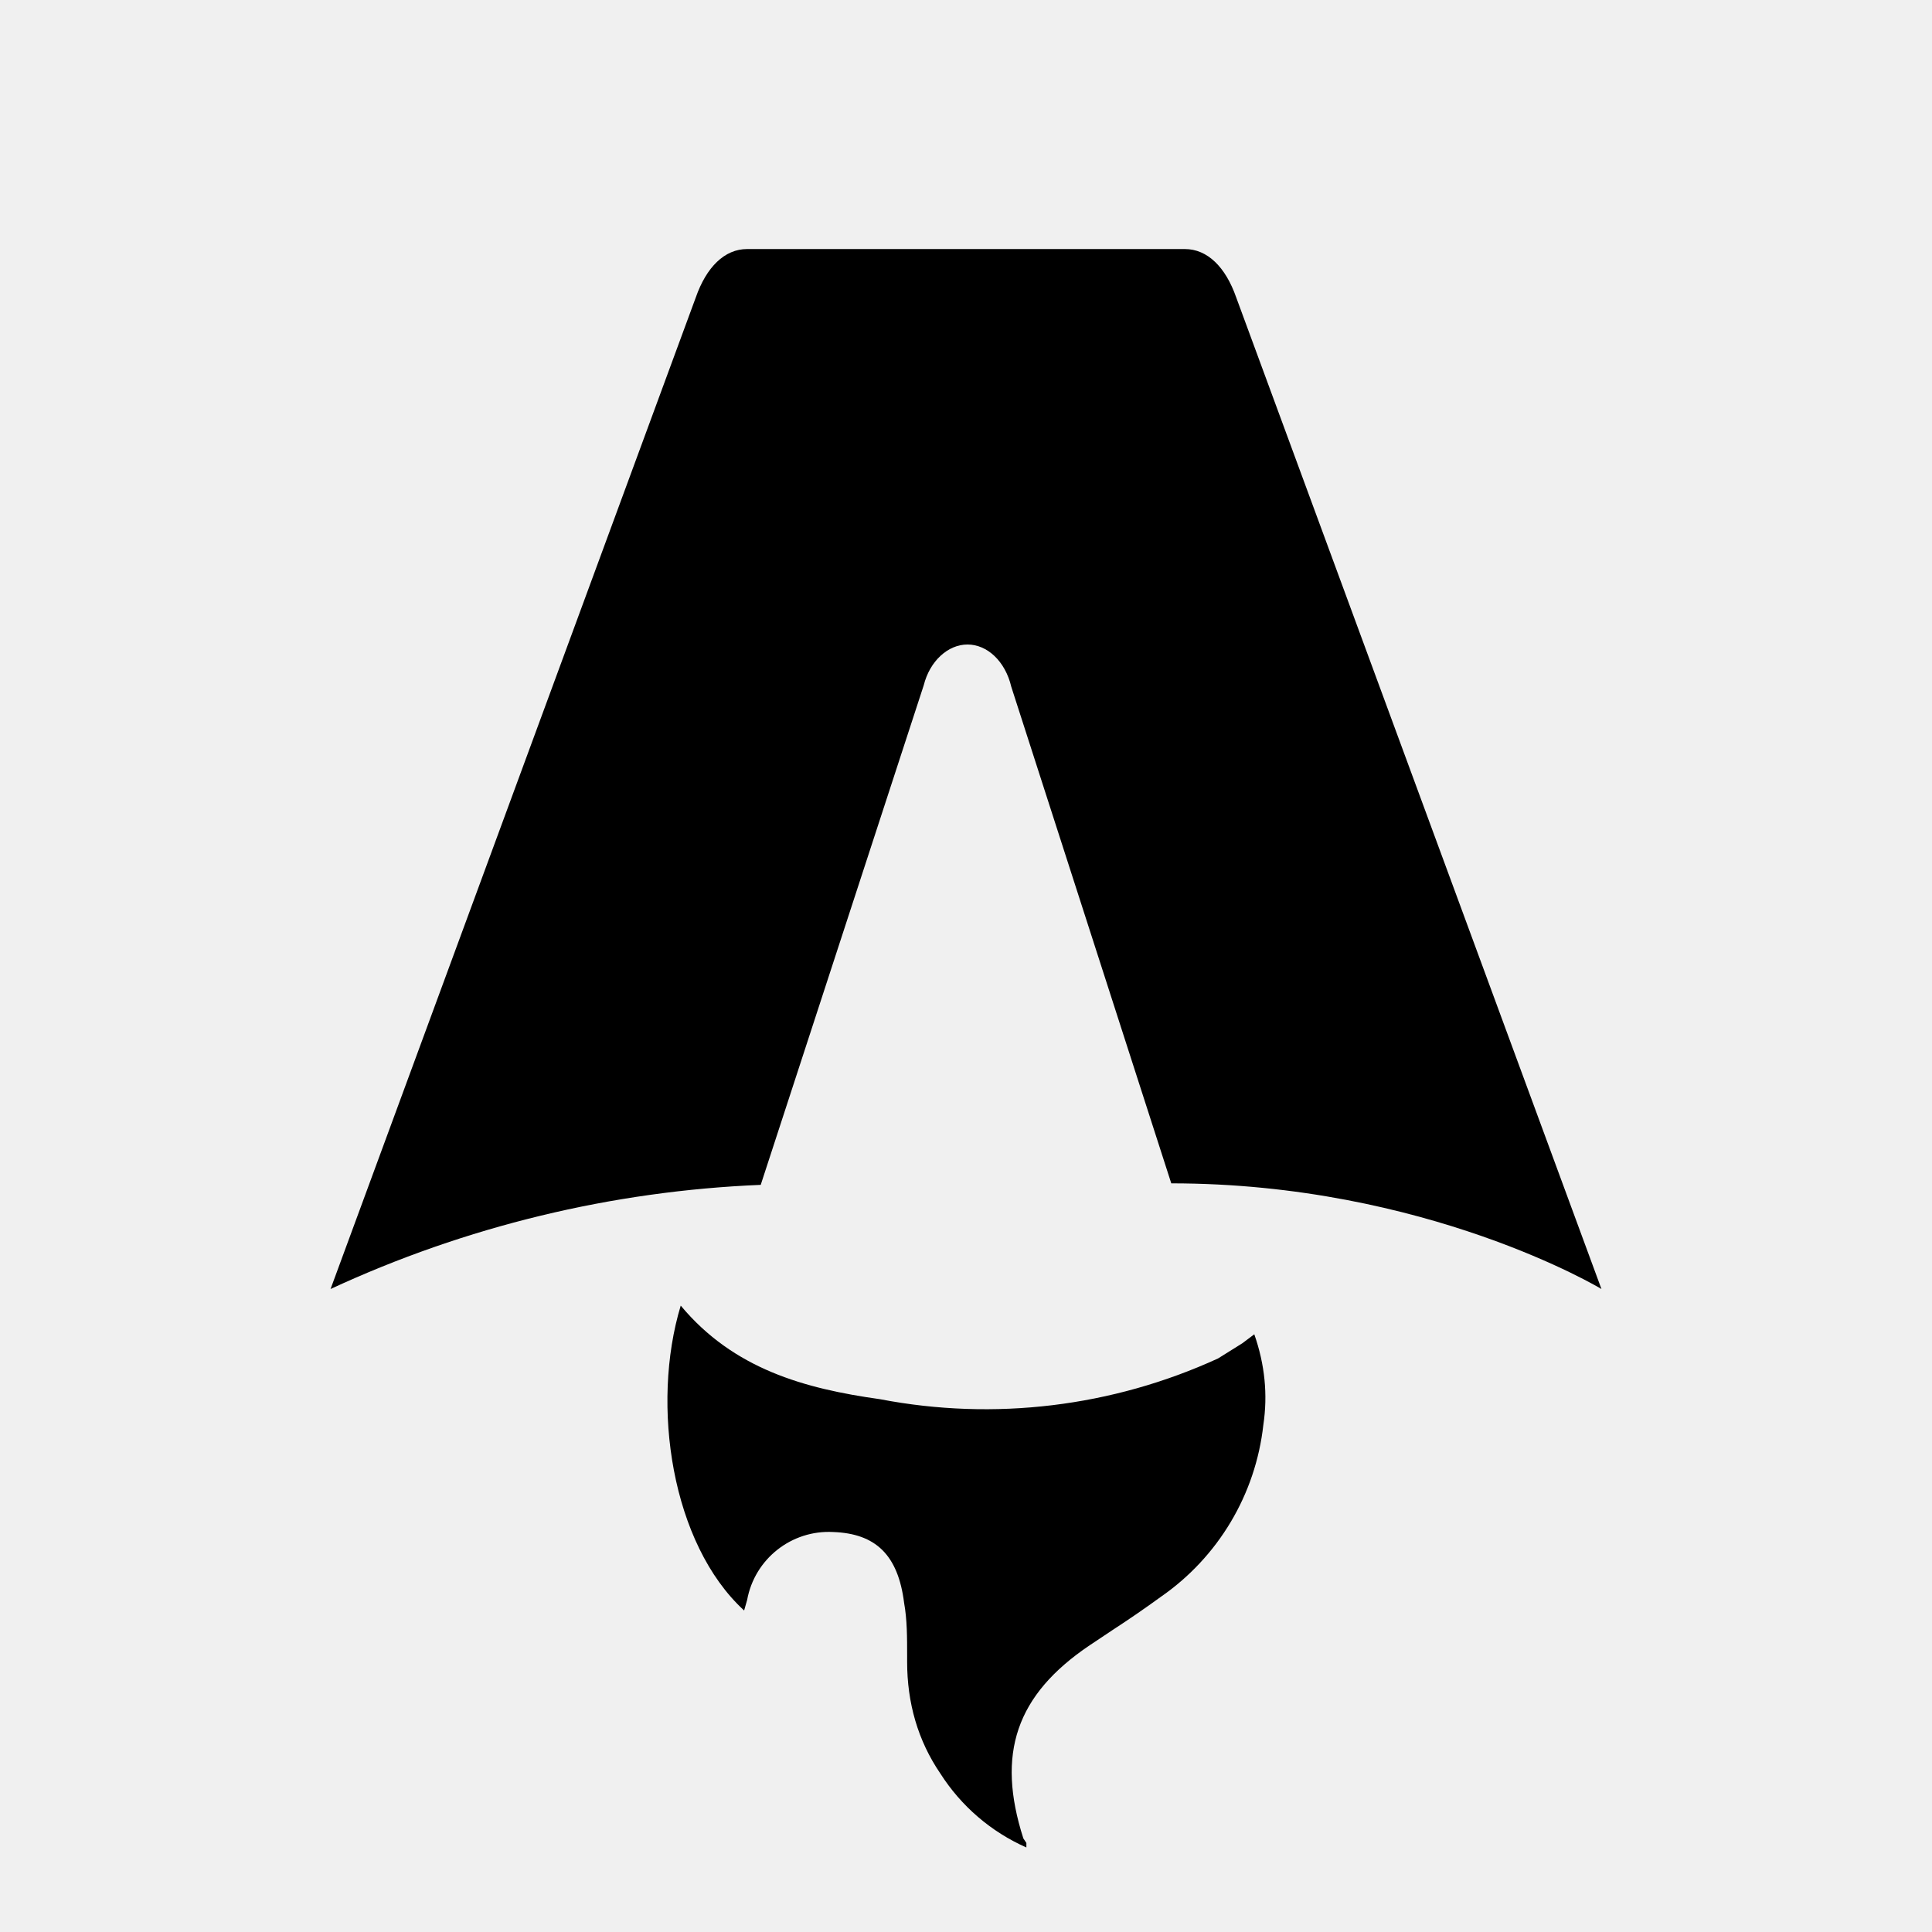
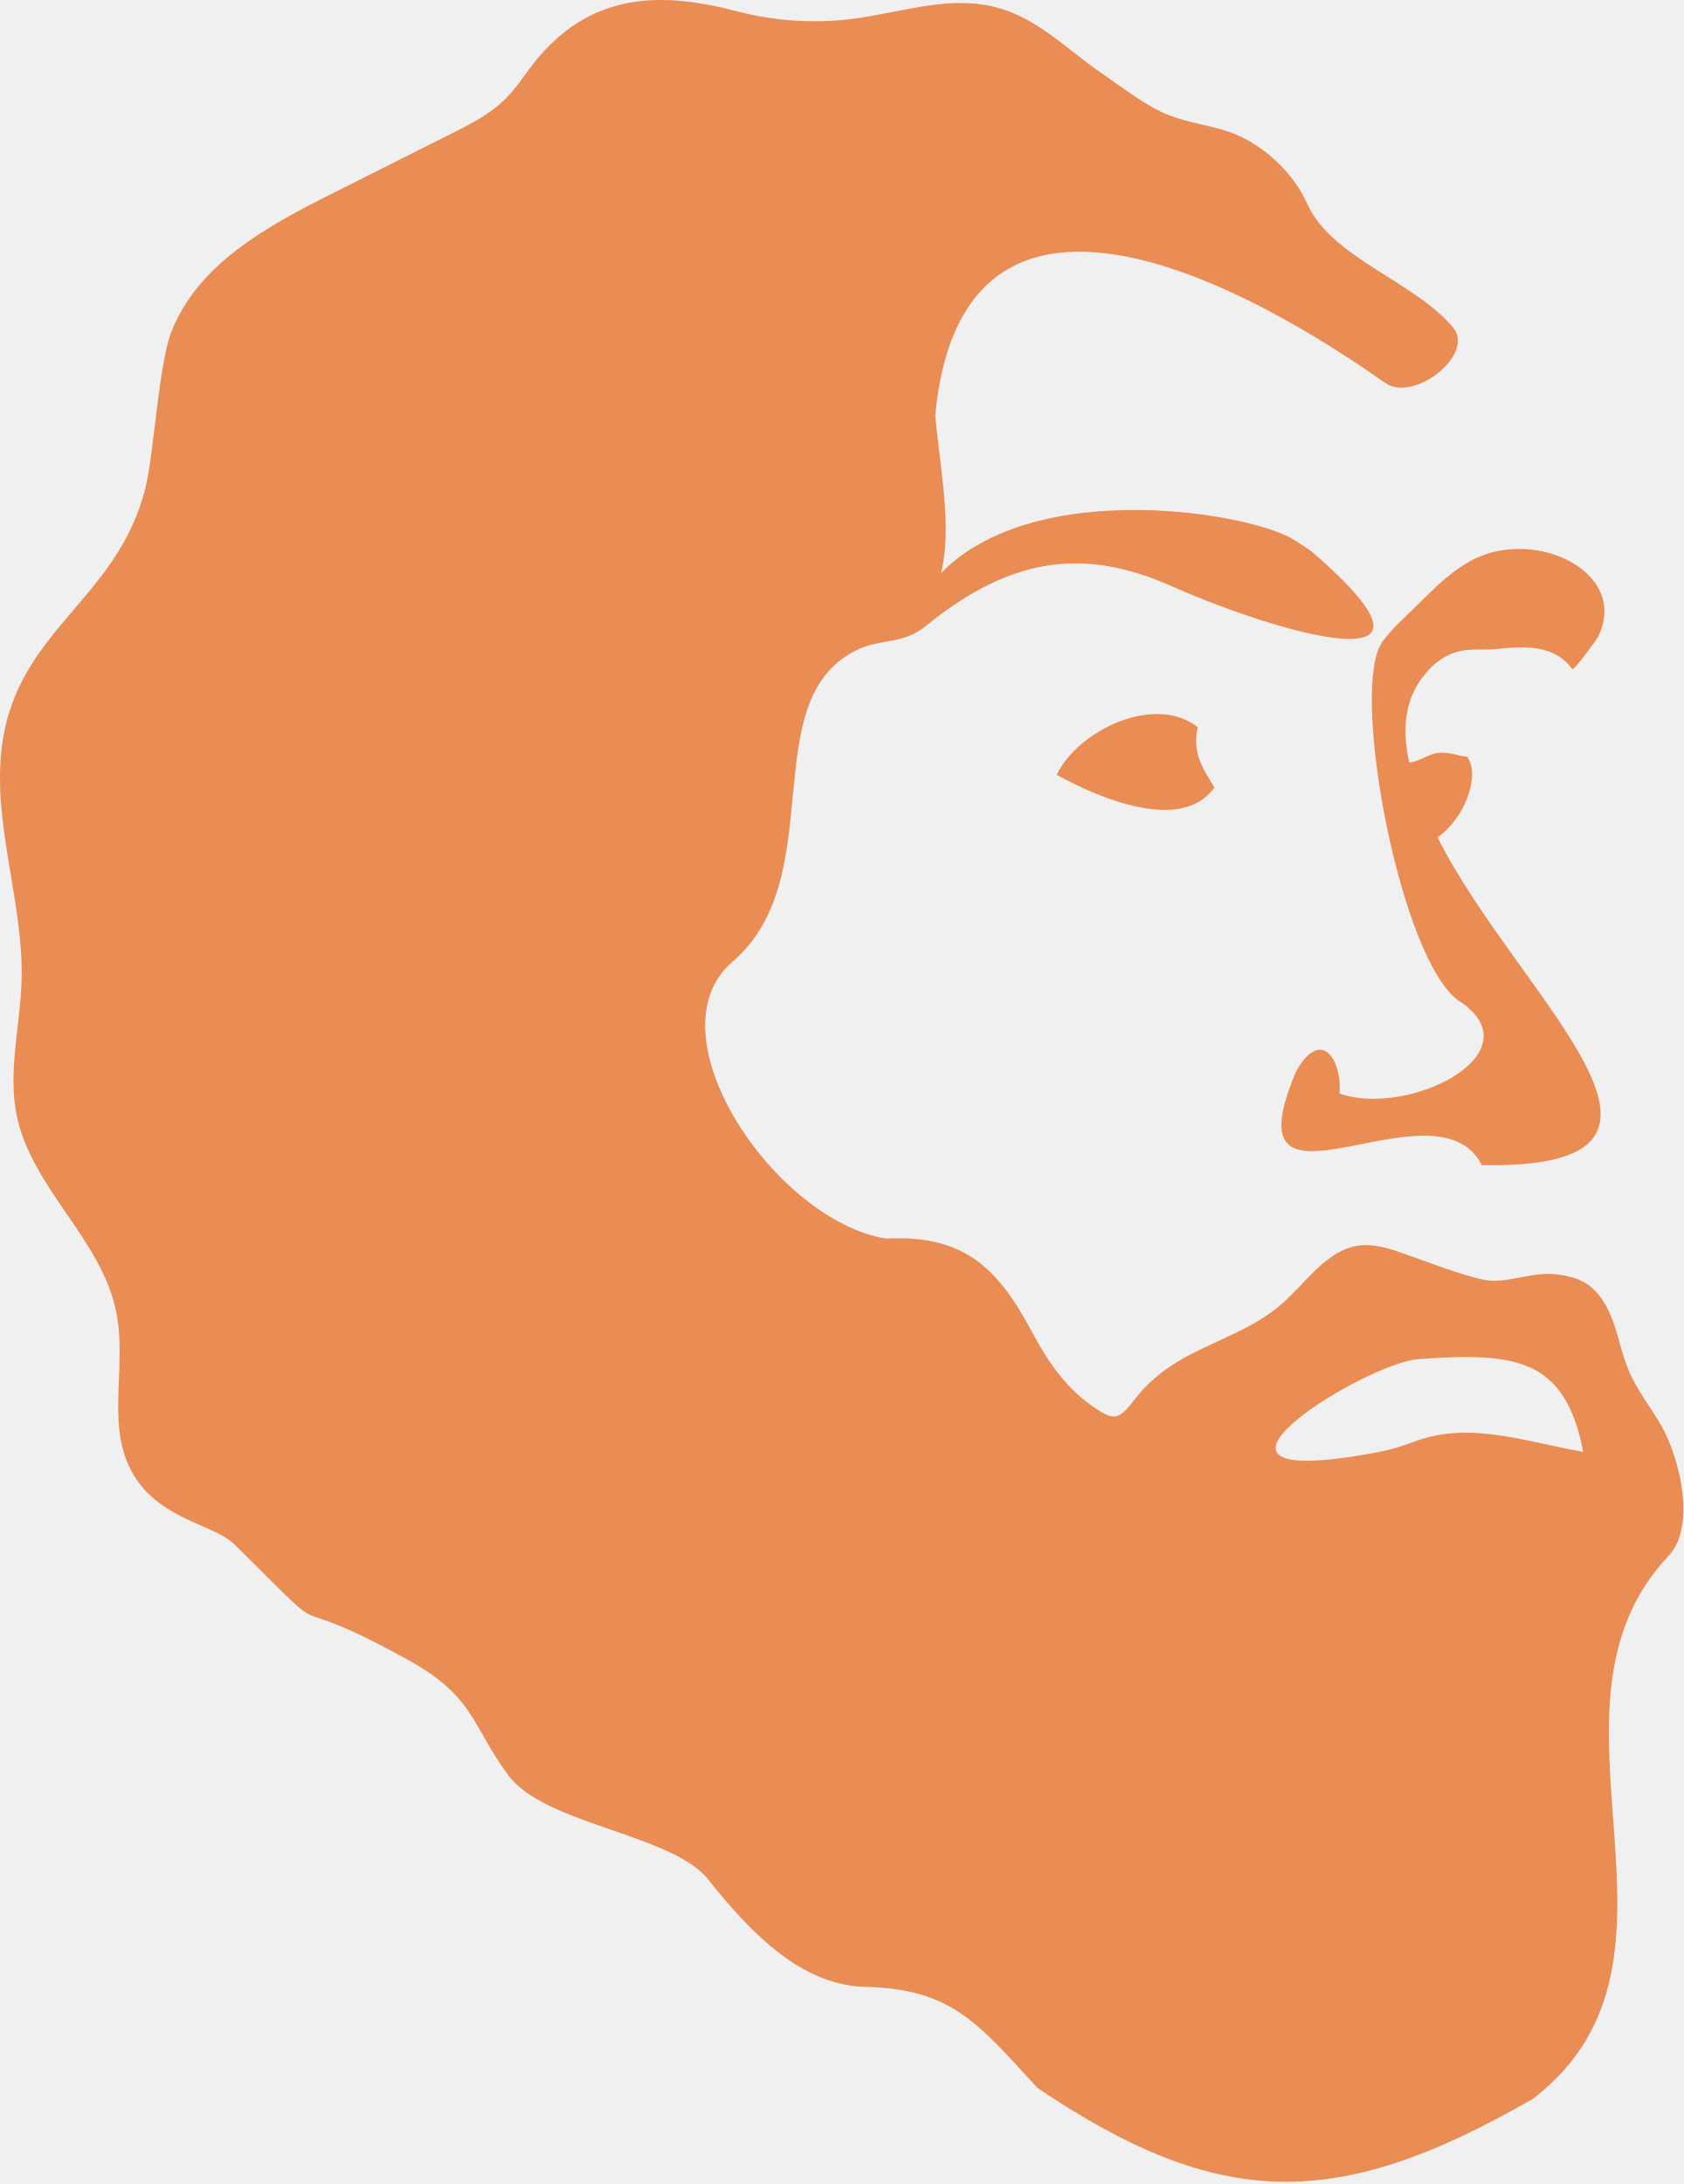
- <svg xmlns="http://www.w3.org/2000/svg" fill="none" viewBox="0 0 128 128">
-   <path d="M50.4 78.5a75.1 75.1 0 0 0-28.5 6.9l24.2-65.7c.7-2 1.9-3.2 3.4-3.2h29c1.5 0 2.7 1.2 3.4 3.2l24.2 65.7s-11.6-7-28.5-7L67 45.5c-.4-1.7-1.6-2.8-2.9-2.8-1.3 0-2.5 1.1-2.9 2.7L50.4 78.5Zm-1.1 28.2Zm-4.2-20.2c-2 6.6-.6 15.8 4.2 20.2a17.5 17.5 0 0 1 .2-.7 5.5 5.5 0 0 1 5.7-4.5c2.8.1 4.3 1.5 4.7 4.7.2 1.1.2 2.3.2 3.5v.4c0 2.7.7 5.2 2.2 7.4a13 13 0 0 0 5.7 4.9v-.3l-.2-.3c-1.8-5.6-.5-9.5 4.4-12.8l1.5-1a73 73 0 0 0 3.2-2.2 16 16 0 0 0 6.8-11.4c.3-2 .1-4-.6-6l-.8.6-1.6 1a37 37 0 0 1-22.4 2.7c-5-.7-9.7-2-13.2-6.2Z" />
-   <style>
-         path { fill: #000; }
-         @media (prefers-color-scheme: dark) {
-             path { fill: #FFF; }
-         }
-     </style>
+ <svg xmlns="http://www.w3.org/2000/svg" width="175" height="227" viewBox="0 0 175 227" fill="none">
+   <path d="M124.552 75.434C123.889 78.176 124.953 79.731 126.248 81.849C122.824 86.667 114.102 82.887 109.852 80.533C112.112 75.847 120.096 72.084 124.524 75.591L124.552 75.434Z" fill="#EA8D55" />
+   <path d="M147.943 70.331H147.971C148.014 70.269 148.066 70.194 148.118 70.128L147.947 70.331H147.943Z" fill="#EA8D55" />
+   <path d="M143.201 67.78C143.265 67.589 143.336 67.415 143.408 67.253C143.317 67.415 143.233 67.597 143.201 67.78Z" fill="#EA8D55" />
+   <path d="M154.044 121.102C180.314 121.594 157.793 103.698 149.444 87.038C152.145 85.172 153.964 80.743 152.53 78.646C151.724 78.646 150.727 78.091 149.404 78.269C148.495 78.389 147.279 79.274 146.489 79.237C145.762 75.908 146.016 72.897 147.839 70.444L147.943 70.324L148.113 70.121C149.003 68.938 150.334 67.987 151.76 67.677C152.979 67.412 154.385 67.569 155.648 67.445C158.401 67.176 161.59 66.953 163.433 69.542C163.608 69.77 165.975 66.506 166.162 66.122C166.623 65.158 166.881 64.087 166.762 63.007C166.539 60.935 165.01 59.359 163.322 58.412C160.931 57.08 158.008 56.741 155.378 57.345C151.597 58.205 148.967 61.361 146.219 63.975C145.44 64.716 144.654 65.468 144.006 66.329V66.337C143.784 66.63 143.585 66.928 143.403 67.247C143.331 67.408 143.26 67.582 143.196 67.772C143.196 67.772 143.192 67.772 143.192 67.78C140.813 74.721 146.096 101.092 152.042 104.273C159.453 109.658 146.278 116.151 139.256 113.661C139.522 110.113 137.302 106.688 134.716 111.416C127.332 128.861 149.245 111.631 154.04 121.098L154.044 121.102Z" fill="#EA8D55" />
+   <path d="M143.407 67.251C143.586 66.932 143.789 66.634 144.003 66.34C143.801 66.493 143.614 66.799 143.407 67.251Z" fill="#EA8D55" />
+   <path d="M154.969 133.111C154.691 133.094 154.413 133.057 154.143 132.995C151.633 132.424 148.642 131.254 146.159 130.373C144.567 129.806 142.906 129.235 141.238 129.467C137.882 129.934 135.785 133.338 133.179 135.588C130.458 137.942 126.999 139.104 123.829 140.737C121.649 141.862 119.659 143.289 118.11 145.262C116.275 147.595 115.945 147.864 113.335 145.99C110.595 144.021 108.807 141.296 107.215 138.314C103.604 131.555 100.021 128.342 92.109 128.735C80.607 126.898 67.392 107.48 76.154 99.956C86.497 91.097 78.251 72.522 89.293 67.459C91.7 66.355 93.825 67.041 96.34 64.994C106.357 56.817 114.233 57.549 122.062 61.036C131.876 65.412 153.472 72.096 136.432 57.392C136.055 57.053 134.947 56.395 134.72 56.238C130.641 53.355 107.715 49.397 97.825 59.568C98.981 54.981 97.801 49.136 97.221 43.214C99.839 15.196 126.316 27.356 144.011 39.806C146.982 41.878 153.396 36.844 151.057 34.04C147.061 29.25 138.442 26.819 135.92 21.227C134.669 18.451 132.472 16.201 129.914 14.687C127.205 13.087 124.358 13.062 121.557 11.987C119.182 11.072 116.696 9.091 114.579 7.648C110.599 4.935 107.517 1.448 102.587 0.546C98.012 -0.289 93.4 1.332 88.793 1.94C84.737 2.474 80.591 2.213 76.627 1.175C68.953 -0.835 61.847 -0.852 56.06 5.865C54.857 7.267 53.907 8.897 52.609 10.208C50.996 11.842 48.931 12.884 46.905 13.902C42.718 16.003 38.532 18.108 34.346 20.209C27.709 23.543 20.515 27.472 17.775 34.598C16.512 37.886 15.983 47.209 15.137 50.642C12.238 62.388 1.863 65.362 0.227 77.373C-0.889 85.55 2.491 93.727 2.241 101.983C2.098 106.64 0.807 111.338 1.732 115.901C3.269 123.49 10.522 128.739 12.075 136.324C12.83 140.018 12.135 143.852 12.321 147.62C12.834 157.799 21.671 157.832 24.38 160.52C36.24 172.287 27.649 164.375 42.492 172.568C49.395 176.378 49.093 179.517 52.867 184.551C56.64 189.584 69.426 190.577 73.453 195.139C78.259 201.219 83.447 206.356 89.988 206.513C99.001 206.724 101.717 210.364 107.858 217.023C126.911 229.84 139.093 229.811 159.354 218.148C178.28 203.655 158.27 177.788 173.447 161.724C176.402 158.597 174.551 151.446 172.751 148.265C171.655 146.325 170.229 144.584 169.352 142.533C168.66 140.919 168.331 139.17 167.747 137.511C167.167 135.853 166.261 134.215 164.796 133.338C163.958 132.833 162.988 132.614 162.031 132.478C159.529 132.118 157.166 133.239 154.969 133.111ZM146.918 149.882C145.786 150.3 144.602 150.668 143.395 150.904C119.587 155.466 141.826 141.664 147.458 141.263C157.531 140.543 162.703 141.13 164.589 150.904C158.675 149.882 152.709 147.628 146.922 149.882H146.918Z" fill="#EA8D55" />
</svg>
